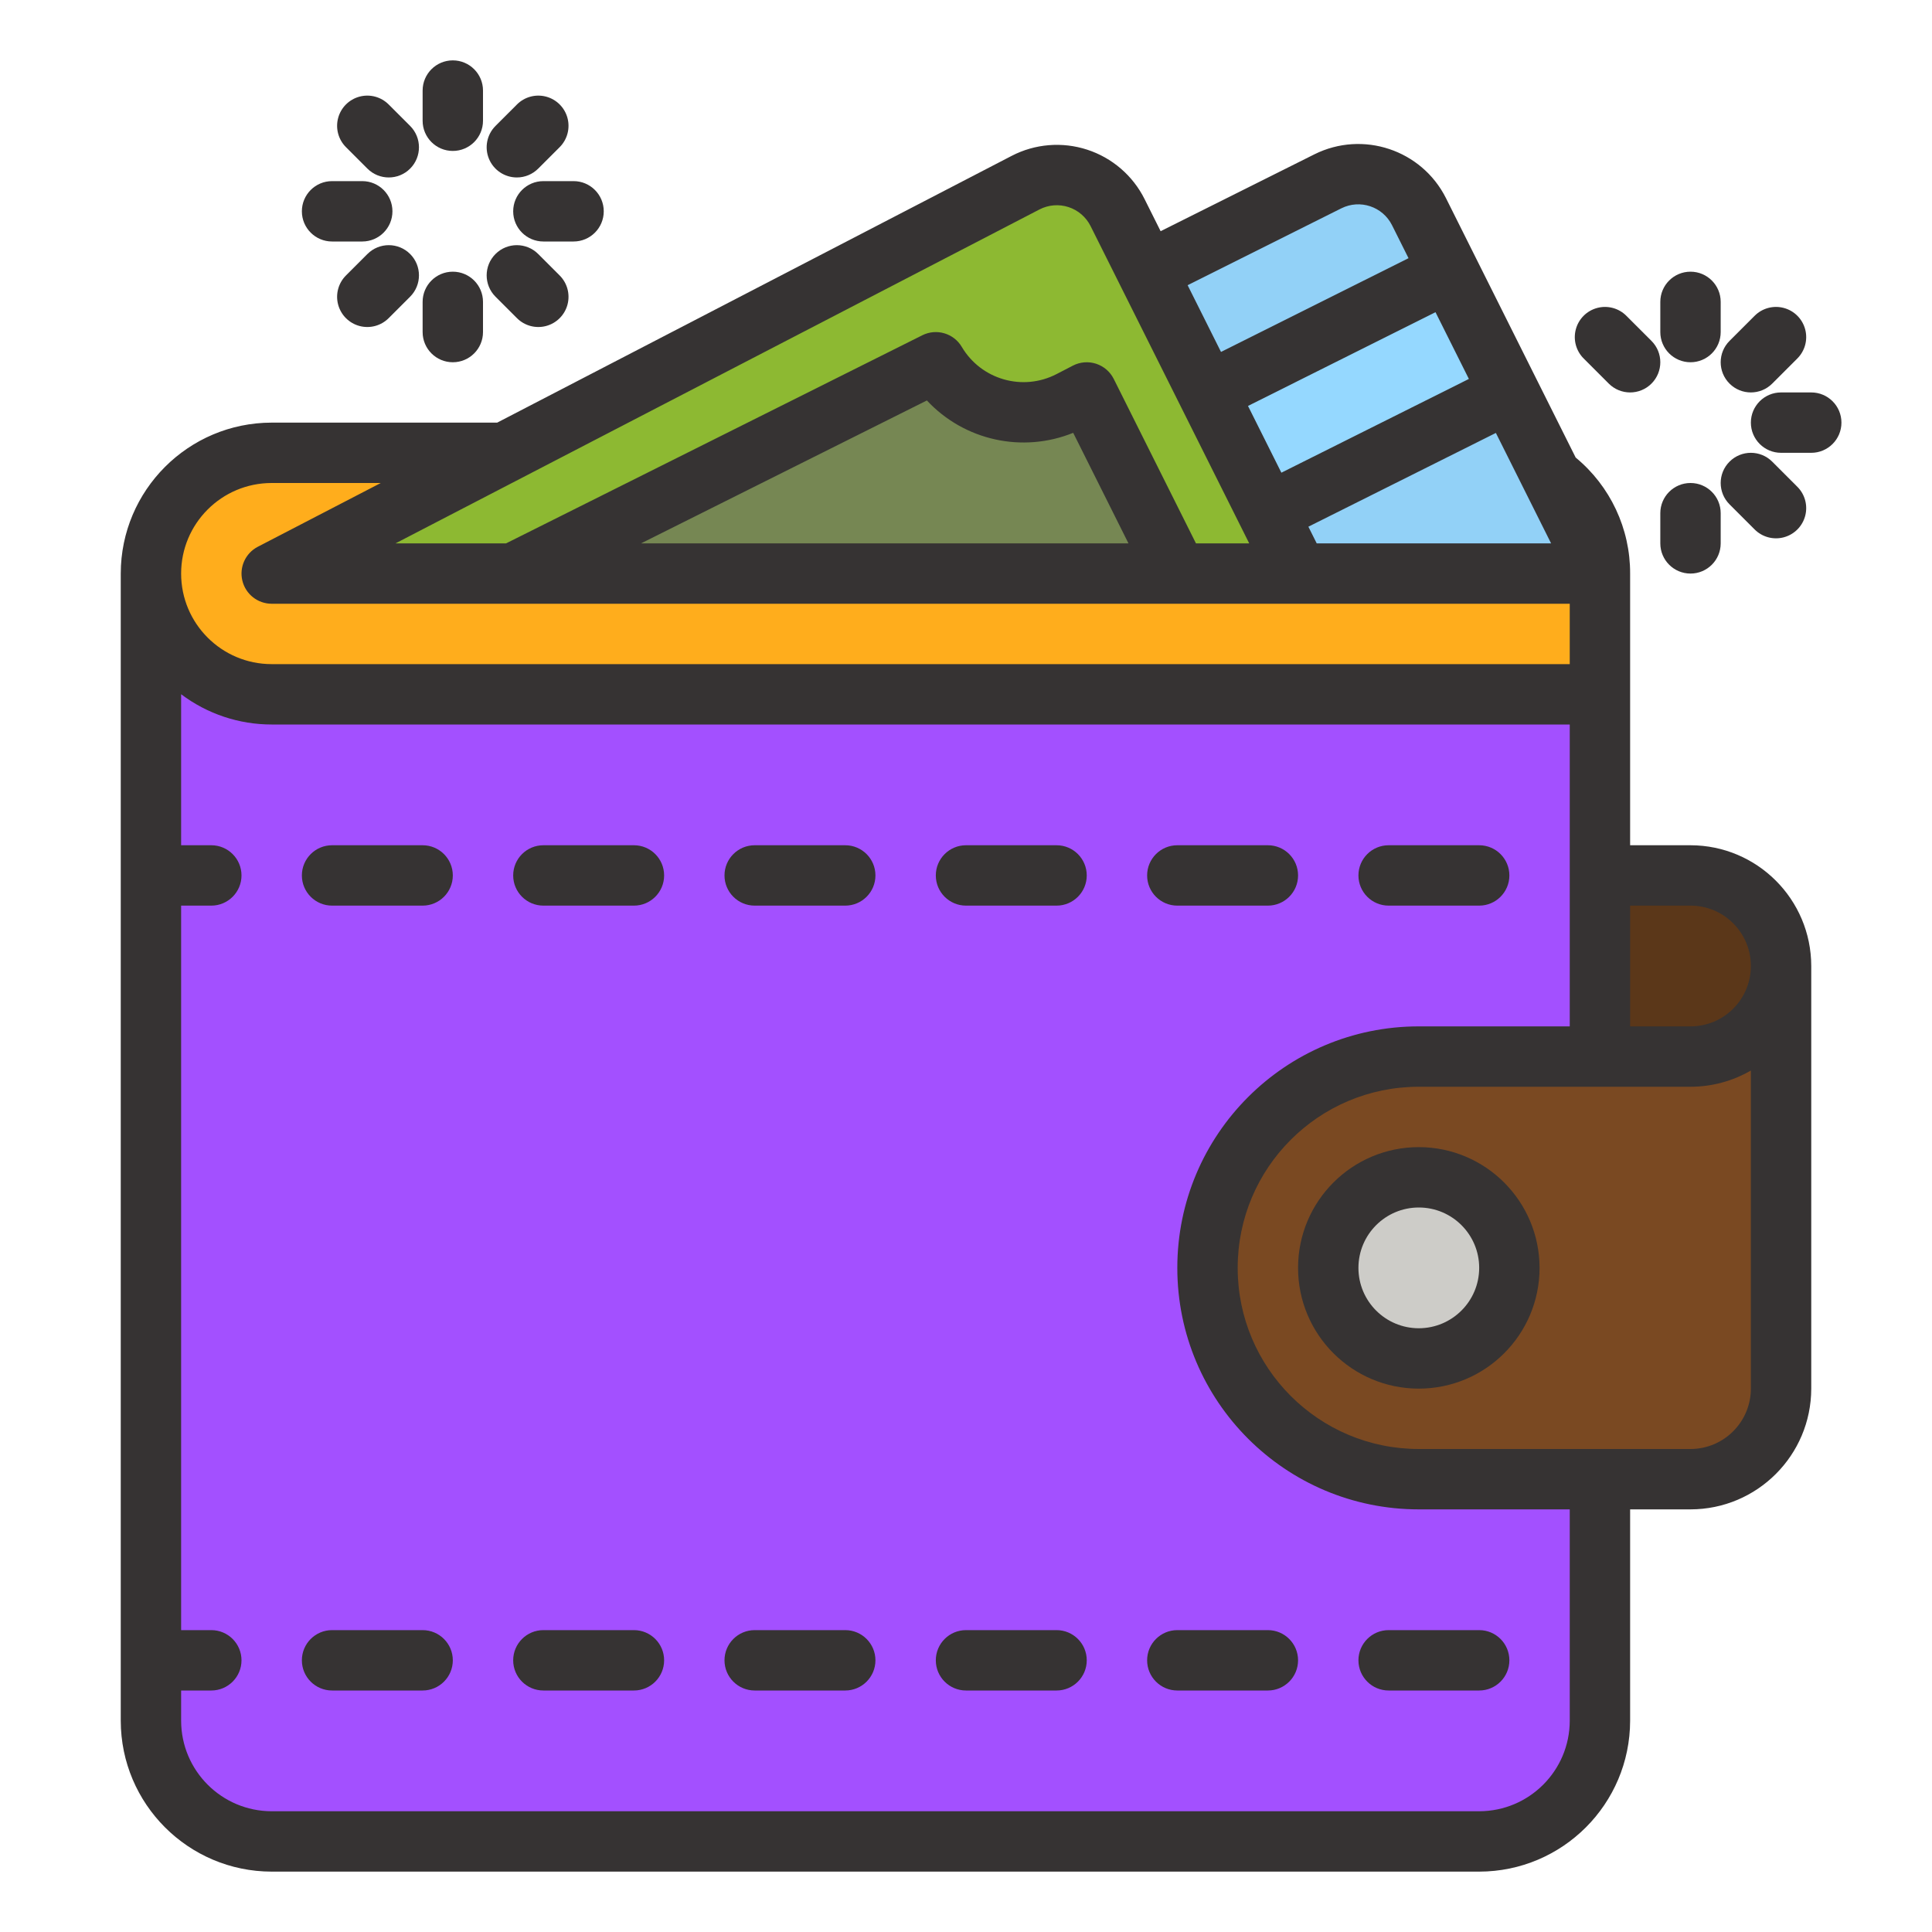
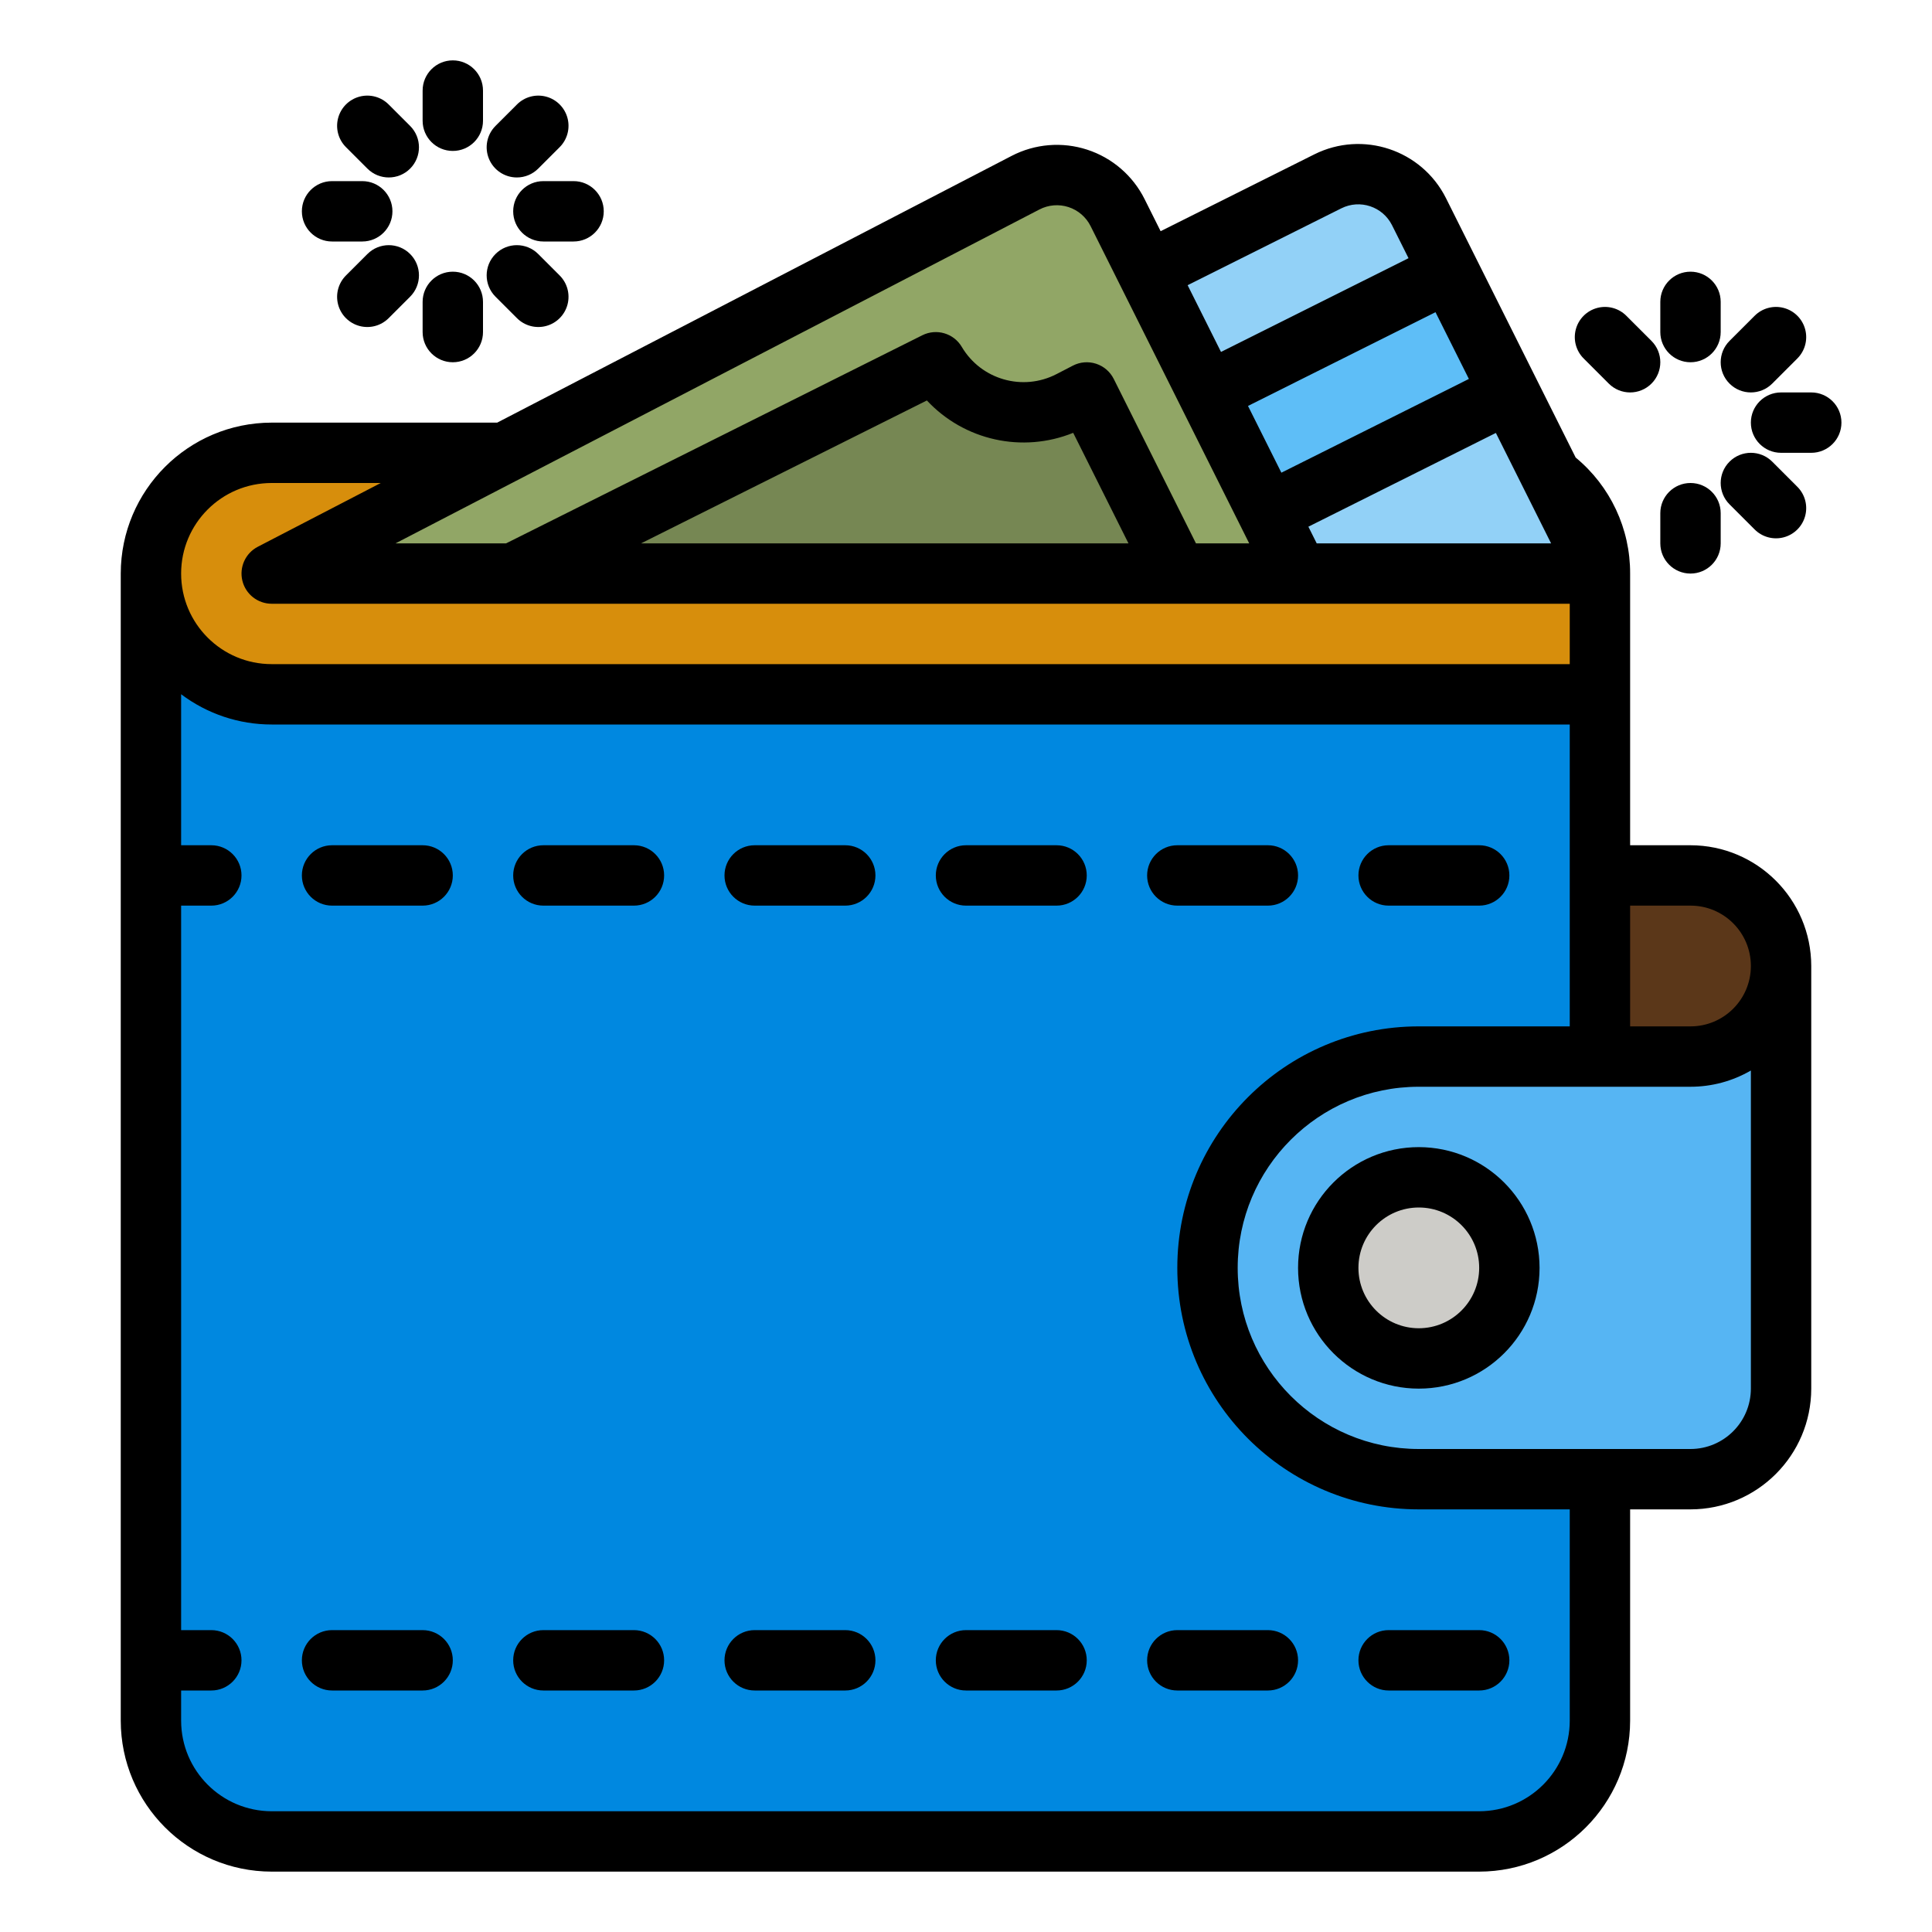
<svg xmlns="http://www.w3.org/2000/svg" version="1.1" width="512" height="512" x="0" y="0" viewBox="0 0 512 512" style="enable-background:new 0 0 512 512" xml:space="preserve" class="">
  <g>
    <g id="filled_outline" data-name="filled outline">
-       <path d="m392 488h-320a32 32 0 0 1 -32-32v-304h384v304a32 32 0 0 1 -32 32z" fill="#a350ff" data-original="#ee9d0d" style="" class="" />
-       <path d="m72 120h320a32 32 0 0 1 32 32v32a0 0 0 0 1 0 0h-352a32 32 0 0 1 -32-32 32 32 0 0 1 32-32z" fill="#ffad1c" data-original="#d78e0c" style="" class="" />
-       <path d="m448 280a24 24 0 0 0 24-24v112a24 24 0 0 1 -24 24h-72a56 56 0 0 1 -56-56 56 56 0 0 1 56-56z" fill="#7a4922" data-original="#7a4922" style="" class="" />
-       <circle cx="376" cy="336" fill="#cdccc8" r="24" data-original="#cdccc8" style="" />
+       <path d="m392 488h-320a32 32 0 0 1 -32-32v-304h384v304a32 32 0 0 1 -32 32z" fill="#0088e0" data-original="#ee9d0d" style="" class="" />
+       <path d="m72 120h320a32 32 0 0 1 32 32v32a0 0 0 0 1 0 0h-352a32 32 0 0 1 -32-32 32 32 0 0 1 32-32z" fill="#d78e0c" data-original="#d78e0c" style="" />
+       <path d="m448 280a24 24 0 0 0 24-24v112a24 24 0 0 1 -24 24h-72a56 56 0 0 1 -56-56 56 56 0 0 1 56-56z" fill="#56b5f3" data-original="#7a4922" style="" class="" />
+       <circle cx="376" cy="336" fill="#cdccc8" r="24" data-original="#cdccc8" style="" class="" />
      <path d="m424 232h24a24 24 0 0 1 24 24 24 24 0 0 1 -24 24h-24a0 0 0 0 1 0 0v-48a0 0 0 0 1 0 0z" fill="#5b3719" data-original="#5b3719" style="" />
      <path d="m144 152h280l-47.95-95.9a18 18 0 0 0 -24.15-8.05z" fill="#92d1f7" data-original="#92d1f7" style="" />
-       <path d="m324.223 86.111h71.554v35.777h-71.554z" fill="#95d8ff" transform="matrix(.894 -.447 .447 .894 -8.504 171.976)" data-original="#5ebef7" style="" class="" />
-       <path d="m72 152h272l-47.831-95.662a18 18 0 0 0 -24.385-7.93z" fill="#8db932" data-original="#91a666" style="" class="" />
+       <path d="m324.223 86.111h71.554v35.777h-71.554z" fill="#5ebef7" transform="matrix(.894 -.447 .447 .894 -8.504 171.976)" data-original="#5ebef7" style="" class="" />
+       <path d="m72 152h272l-47.831-95.662a18 18 0 0 0 -24.385-7.93z" fill="#91a666" data-original="#91a666" style="" />
      <path d="m136 152 112-56a27.01 27.01 0 0 0 35.686 10.237l4.314-2.237 24 48z" fill="#768753" data-original="#768753" style="" class="" />
-       <path d="m376 304a32 32 0 1 0 32 32 32.036 32.036 0 0 0 -32-32zm0 48a16 16 0 1 1 16-16 16.019 16.019 0 0 1 -16 16z" fill="#363333" data-original="#000000" style="" class="" />
-       <path d="m448 224h-16v-72a39.676 39.676 0 0 0 -14.428-30.744l-34.367-68.735a26.03 26.03 0 0 0 -34.882-11.621l-40.745 20.367-4.254-8.507a26 26 0 0 0 -35.224-11.453l-136.337 70.693h-59.763a40.045 40.045 0 0 0 -40 40v304a40.045 40.045 0 0 0 40 40h320a40.045 40.045 0 0 0 40-40v-56h16a32.036 32.036 0 0 0 32-32v-112a32.036 32.036 0 0 0 -32-32zm0 16a16 16 0 0 1 0 32h-16v-32zm-58.733-139.578-49.689 24.845-8.845-17.689 49.689-24.845zm-40.323 43.578-2.211-4.422 49.689-24.845 14.634 29.267zm6.534-88.795a10.012 10.012 0 0 1 13.422 4.473l4.372 8.744-49.694 24.845-8.845-17.689zm-80.012.306a10 10 0 0 1 13.548 4.4l42.042 84.089h-14.112l-21.789-43.578a8 8 0 0 0 -10.838-3.522l-4.317 2.235a19.013 19.013 0 0 1 -25.115-7.2 8 8 0 0 0 -10.466-3.086l-110.307 55.151h-29.3zm23.59 88.489h-129.168l75.746-37.873a35.046 35.046 0 0 0 38.774 8.578zm-227.056-16h28.906l-32.589 16.9a8 8 0 0 0 3.683 15.1h344v16h-344a24 24 0 0 1 0-48zm344 328a24.027 24.027 0 0 1 -24 24h-320a24.027 24.027 0 0 1 -24-24v-8h8a8 8 0 0 0 0-16h-8v-192h8a8 8 0 0 0 0-16h-8v-40.022a39.788 39.788 0 0 0 24 8.022h344v80h-40a64 64 0 0 0 0 128h40zm32-72h-72a48 48 0 0 1 0-96h72a31.793 31.793 0 0 0 16-4.305v84.305a16.019 16.019 0 0 1 -16 16z" fill="#363333" data-original="#000000" style="" class="" />
-       <path d="m112 432h-24a8 8 0 0 0 0 16h24a8 8 0 0 0 0-16z" fill="#363333" data-original="#000000" style="" class="" />
-       <path d="m168 432h-24a8 8 0 0 0 0 16h24a8 8 0 0 0 0-16z" fill="#363333" data-original="#000000" style="" class="" />
-       <path d="m224 432h-24a8 8 0 0 0 0 16h24a8 8 0 0 0 0-16z" fill="#363333" data-original="#000000" style="" class="" />
-       <path d="m280 432h-24a8 8 0 0 0 0 16h24a8 8 0 0 0 0-16z" fill="#363333" data-original="#000000" style="" class="" />
-       <path d="m336 432h-24a8 8 0 0 0 0 16h24a8 8 0 0 0 0-16z" fill="#363333" data-original="#000000" style="" class="" />
-       <path d="m360 440a8 8 0 0 0 8 8h24a8 8 0 0 0 0-16h-24a8 8 0 0 0 -8 8z" fill="#363333" data-original="#000000" style="" class="" />
-       <path d="m112 224h-24a8 8 0 0 0 0 16h24a8 8 0 0 0 0-16z" fill="#363333" data-original="#000000" style="" class="" />
-       <path d="m168 224h-24a8 8 0 0 0 0 16h24a8 8 0 0 0 0-16z" fill="#363333" data-original="#000000" style="" class="" />
-       <path d="m224 224h-24a8 8 0 0 0 0 16h24a8 8 0 0 0 0-16z" fill="#363333" data-original="#000000" style="" class="" />
-       <path d="m280 224h-24a8 8 0 0 0 0 16h24a8 8 0 0 0 0-16z" fill="#363333" data-original="#000000" style="" class="" />
-       <path d="m312 240h24a8 8 0 0 0 0-16h-24a8 8 0 0 0 0 16z" fill="#363333" data-original="#000000" style="" class="" />
-       <path d="m368 240h24a8 8 0 0 0 0-16h-24a8 8 0 0 0 0 16z" fill="#363333" data-original="#000000" style="" class="" />
-       <path d="m120 40a8 8 0 0 0 8-8v-8a8 8 0 0 0 -16 0v8a8 8 0 0 0 8 8z" fill="#363333" data-original="#000000" style="" class="" />
-       <path d="m120 96a8 8 0 0 0 8-8v-8a8 8 0 0 0 -16 0v8a8 8 0 0 0 8 8z" fill="#363333" data-original="#000000" style="" class="" />
-       <path d="m88 64h8a8 8 0 0 0 0-16h-8a8 8 0 0 0 0 16z" fill="#363333" data-original="#000000" style="" class="" />
-       <path d="m136 56a8 8 0 0 0 8 8h8a8 8 0 0 0 0-16h-8a8 8 0 0 0 -8 8z" fill="#363333" data-original="#000000" style="" class="" />
-       <path d="m97.373 44.687a8 8 0 1 0 11.313-11.315l-5.657-5.656a8 8 0 1 0 -11.313 11.314z" fill="#363333" data-original="#000000" style="" class="" />
-       <path d="m136.971 84.284a8 8 0 1 0 11.313-11.314l-5.657-5.657a8 8 0 1 0 -11.313 11.315z" fill="#363333" data-original="#000000" style="" class="" />
-       <path d="m97.373 67.313-5.657 5.657a8 8 0 1 0 11.313 11.314l5.657-5.656a8 8 0 0 0 -11.313-11.315z" fill="#363333" data-original="#000000" style="" class="" />
-       <path d="m136.971 47.029a7.977 7.977 0 0 0 5.656-2.342l5.657-5.657a8 8 0 1 0 -11.313-11.314l-5.657 5.656a8 8 0 0 0 5.657 13.657z" fill="#363333" data-original="#000000" style="" class="" />
-       <path d="m448 96a8 8 0 0 0 8-8v-8a8 8 0 0 0 -16 0v8a8 8 0 0 0 8 8z" fill="#363333" data-original="#000000" style="" class="" />
-       <path d="m448 128a8 8 0 0 0 -8 8v8a8 8 0 0 0 16 0v-8a8 8 0 0 0 -8-8z" fill="#363333" data-original="#000000" style="" class="" />
-       <path d="m480 104h-8a8 8 0 0 0 0 16h8a8 8 0 0 0 0-16z" fill="#363333" data-original="#000000" style="" class="" />
-       <path d="m426.343 101.657a8 8 0 0 0 11.314-11.314l-6.628-6.627a8 8 0 1 0 -11.313 11.314z" fill="#363333" data-original="#000000" style="" class="" />
-       <path d="m458.343 133.657 6.628 6.627a8 8 0 1 0 11.313-11.314l-6.627-6.627a8 8 0 0 0 -11.314 11.314z" fill="#363333" data-original="#000000" style="" class="" />
-       <path d="m458.343 101.656a8 8 0 0 0 11.314 0l6.627-6.627a8 8 0 1 0 -11.313-11.314l-6.628 6.627a8 8 0 0 0 0 11.314z" fill="#363333" data-original="#000000" style="" class="" />
+       <path d="m376 304a32 32 0 1 0 32 32 32.036 32.036 0 0 0 -32-32zm0 48a16 16 0 1 1 16-16 16.019 16.019 0 0 1 -16 16z" fill="#000000" data-original="#000000" style="" class="" />
+       <path d="m448 224h-16v-72a39.676 39.676 0 0 0 -14.428-30.744l-34.367-68.735a26.03 26.03 0 0 0 -34.882-11.621l-40.745 20.367-4.254-8.507a26 26 0 0 0 -35.224-11.453l-136.337 70.693h-59.763a40.045 40.045 0 0 0 -40 40v304a40.045 40.045 0 0 0 40 40h320a40.045 40.045 0 0 0 40-40v-56h16a32.036 32.036 0 0 0 32-32v-112a32.036 32.036 0 0 0 -32-32zm0 16a16 16 0 0 1 0 32h-16v-32zm-58.733-139.578-49.689 24.845-8.845-17.689 49.689-24.845zm-40.323 43.578-2.211-4.422 49.689-24.845 14.634 29.267zm6.534-88.795a10.012 10.012 0 0 1 13.422 4.473l4.372 8.744-49.694 24.845-8.845-17.689zm-80.012.306a10 10 0 0 1 13.548 4.4l42.042 84.089h-14.112l-21.789-43.578a8 8 0 0 0 -10.838-3.522l-4.317 2.235a19.013 19.013 0 0 1 -25.115-7.2 8 8 0 0 0 -10.466-3.086l-110.307 55.151h-29.3zm23.59 88.489h-129.168l75.746-37.873a35.046 35.046 0 0 0 38.774 8.578zm-227.056-16h28.906l-32.589 16.9a8 8 0 0 0 3.683 15.1h344v16h-344a24 24 0 0 1 0-48zm344 328a24.027 24.027 0 0 1 -24 24h-320a24.027 24.027 0 0 1 -24-24v-8h8a8 8 0 0 0 0-16h-8v-192h8a8 8 0 0 0 0-16h-8v-40.022a39.788 39.788 0 0 0 24 8.022h344v80h-40a64 64 0 0 0 0 128h40zm32-72h-72a48 48 0 0 1 0-96h72a31.793 31.793 0 0 0 16-4.305v84.305a16.019 16.019 0 0 1 -16 16z" fill="#000000" data-original="#000000" style="" class="" />
+       <path d="m112 432h-24a8 8 0 0 0 0 16h24a8 8 0 0 0 0-16z" fill="#000000" data-original="#000000" style="" class="" />
+       <path d="m168 432h-24a8 8 0 0 0 0 16h24a8 8 0 0 0 0-16z" fill="#000000" data-original="#000000" style="" class="" />
+       <path d="m224 432h-24a8 8 0 0 0 0 16h24a8 8 0 0 0 0-16z" fill="#000000" data-original="#000000" style="" class="" />
+       <path d="m280 432h-24a8 8 0 0 0 0 16h24a8 8 0 0 0 0-16z" fill="#000000" data-original="#000000" style="" class="" />
+       <path d="m336 432h-24a8 8 0 0 0 0 16h24a8 8 0 0 0 0-16z" fill="#000000" data-original="#000000" style="" class="" />
+       <path d="m360 440a8 8 0 0 0 8 8h24a8 8 0 0 0 0-16h-24a8 8 0 0 0 -8 8z" fill="#000000" data-original="#000000" style="" class="" />
+       <path d="m112 224h-24a8 8 0 0 0 0 16h24a8 8 0 0 0 0-16z" fill="#000000" data-original="#000000" style="" class="" />
+       <path d="m168 224h-24a8 8 0 0 0 0 16h24a8 8 0 0 0 0-16z" fill="#000000" data-original="#000000" style="" class="" />
+       <path d="m224 224h-24a8 8 0 0 0 0 16h24a8 8 0 0 0 0-16z" fill="#000000" data-original="#000000" style="" class="" />
+       <path d="m280 224h-24a8 8 0 0 0 0 16h24a8 8 0 0 0 0-16z" fill="#000000" data-original="#000000" style="" class="" />
+       <path d="m312 240h24a8 8 0 0 0 0-16h-24a8 8 0 0 0 0 16z" fill="#000000" data-original="#000000" style="" class="" />
+       <path d="m368 240h24a8 8 0 0 0 0-16h-24a8 8 0 0 0 0 16z" fill="#000000" data-original="#000000" style="" class="" />
+       <path d="m120 40a8 8 0 0 0 8-8v-8a8 8 0 0 0 -16 0v8a8 8 0 0 0 8 8z" fill="#000000" data-original="#000000" style="" class="" />
+       <path d="m120 96a8 8 0 0 0 8-8v-8a8 8 0 0 0 -16 0v8a8 8 0 0 0 8 8z" fill="#000000" data-original="#000000" style="" class="" />
+       <path d="m88 64h8a8 8 0 0 0 0-16h-8a8 8 0 0 0 0 16z" fill="#000000" data-original="#000000" style="" class="" />
+       <path d="m136 56a8 8 0 0 0 8 8h8a8 8 0 0 0 0-16h-8a8 8 0 0 0 -8 8z" fill="#000000" data-original="#000000" style="" class="" />
+       <path d="m97.373 44.687a8 8 0 1 0 11.313-11.315l-5.657-5.656a8 8 0 1 0 -11.313 11.314z" fill="#000000" data-original="#000000" style="" class="" />
+       <path d="m136.971 84.284a8 8 0 1 0 11.313-11.314l-5.657-5.657a8 8 0 1 0 -11.313 11.315z" fill="#000000" data-original="#000000" style="" class="" />
+       <path d="m97.373 67.313-5.657 5.657a8 8 0 1 0 11.313 11.314l5.657-5.656a8 8 0 0 0 -11.313-11.315z" fill="#000000" data-original="#000000" style="" class="" />
+       <path d="m136.971 47.029a7.977 7.977 0 0 0 5.656-2.342l5.657-5.657a8 8 0 1 0 -11.313-11.314l-5.657 5.656a8 8 0 0 0 5.657 13.657z" fill="#000000" data-original="#000000" style="" class="" />
+       <path d="m448 96a8 8 0 0 0 8-8v-8a8 8 0 0 0 -16 0v8a8 8 0 0 0 8 8z" fill="#000000" data-original="#000000" style="" class="" />
+       <path d="m448 128a8 8 0 0 0 -8 8v8a8 8 0 0 0 16 0v-8a8 8 0 0 0 -8-8z" fill="#000000" data-original="#000000" style="" class="" />
+       <path d="m480 104h-8a8 8 0 0 0 0 16h8a8 8 0 0 0 0-16z" fill="#000000" data-original="#000000" style="" class="" />
+       <path d="m426.343 101.657a8 8 0 0 0 11.314-11.314l-6.628-6.627a8 8 0 1 0 -11.313 11.314z" fill="#000000" data-original="#000000" style="" class="" />
+       <path d="m458.343 133.657 6.628 6.627a8 8 0 1 0 11.313-11.314l-6.627-6.627a8 8 0 0 0 -11.314 11.314z" fill="#000000" data-original="#000000" style="" class="" />
+       <path d="m458.343 101.656a8 8 0 0 0 11.314 0l6.627-6.627a8 8 0 1 0 -11.313-11.314l-6.628 6.627a8 8 0 0 0 0 11.314z" fill="#000000" data-original="#000000" style="" class="" />
    </g>
  </g>
</svg>
